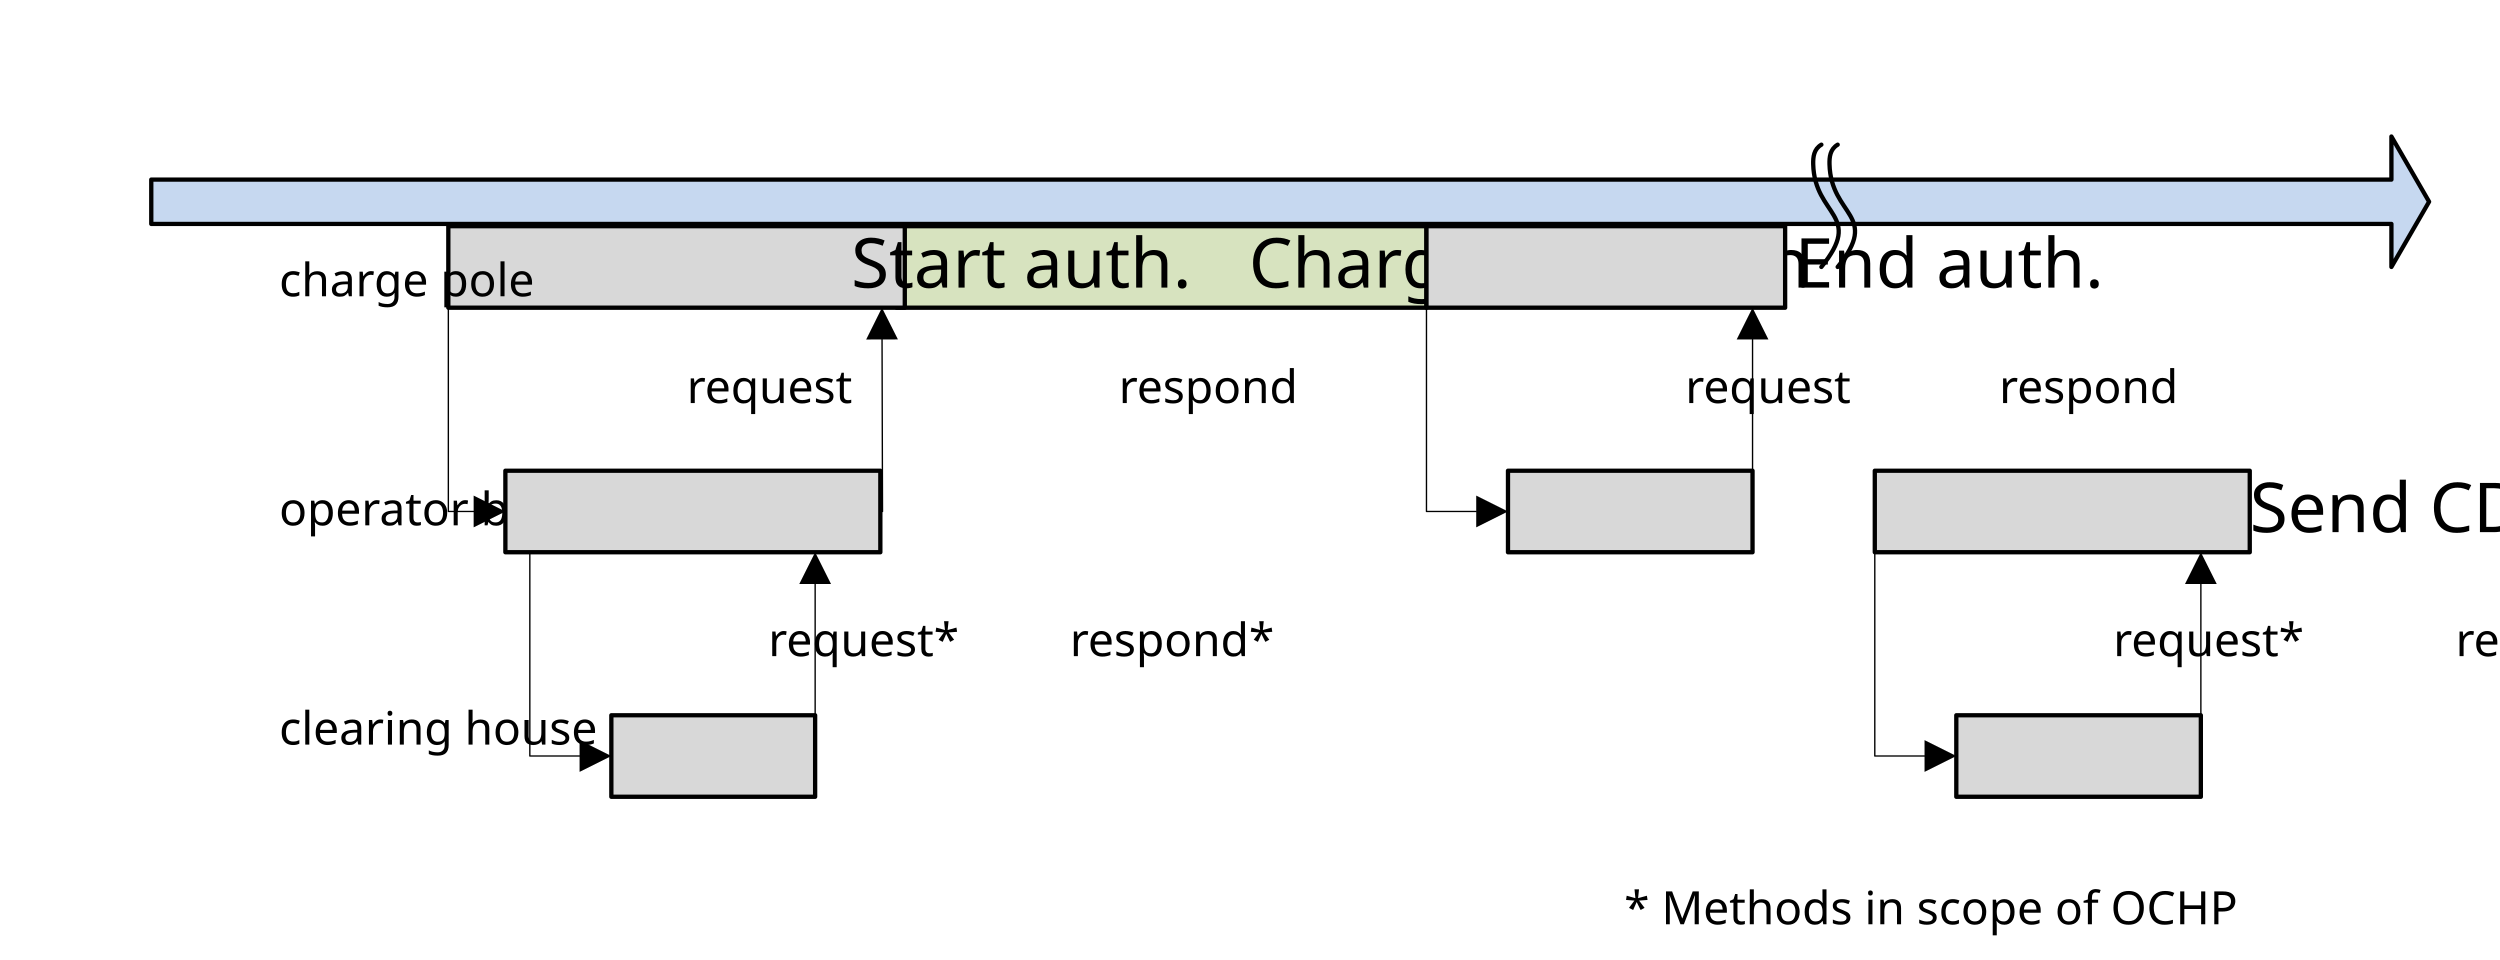
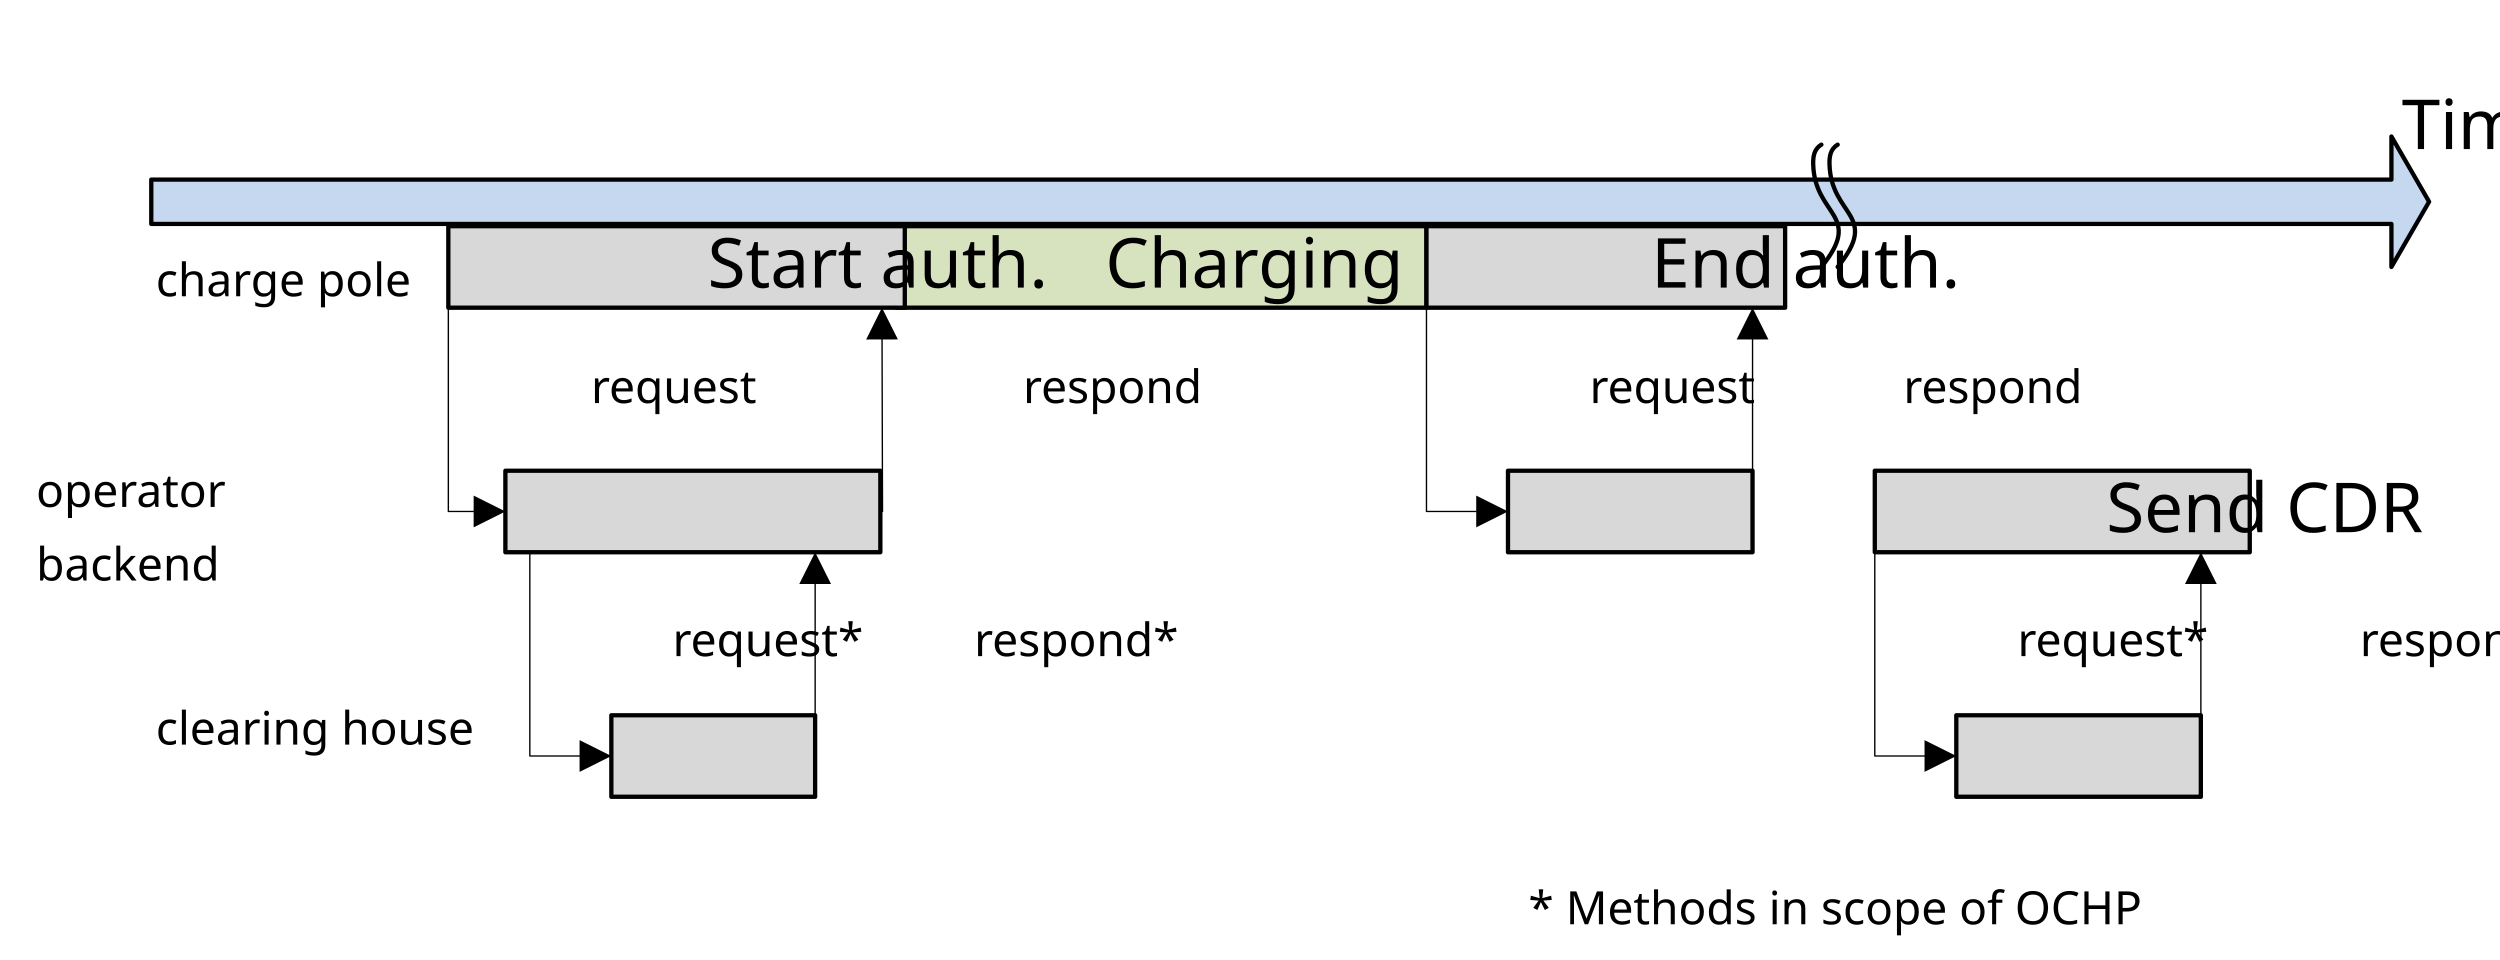
- <svg xmlns="http://www.w3.org/2000/svg" xmlns:ns1="http://schemas.microsoft.com/visio/2003/SVGExtensions/" xmlns:xlink="http://www.w3.org/1999/xlink" width="6.037in" height="2.318in" viewBox="0 0 434.693 166.87" xml:space="preserve" color-interpolation-filters="sRGB" class="st10">
+ <svg xmlns="http://www.w3.org/2000/svg" xmlns:ns1="http://schemas.microsoft.com/visio/2003/SVGExtensions/" xmlns:xlink="http://www.w3.org/1999/xlink" width="6.037in" height="2.318in" viewBox="0 0 434.693 166.87" xml:space="preserve" color-interpolation-filters="sRGB" class="st10" id="svg6290" version="1.1">
  <ns1:documentProperties ns1:langID="1031" ns1:metric="true" ns1:viewMarkup="false">
    <ns1:userDefs>
      <ns1:ud ns1:nameU="msvNoAutoConnect" ns1:val="VT0(1):26" />
    </ns1:userDefs>
  </ns1:documentProperties>
-   <style type="text/css">
+   <style type="text/css" id="style6292">
	
		.st1 {fill:#d7e3bf;stroke:#000000;stroke-linecap:round;stroke-linejoin:round;stroke-width:0.75}
		.st2 {fill:#000000;font-family:Calibri;font-size:1em}
		.st3 {fill:#d8d8d8;stroke:#000000;stroke-linecap:round;stroke-linejoin:round;stroke-width:0.75}
		.st4 {fill:none;stroke:none;stroke-linecap:round;stroke-linejoin:round;stroke-width:0.75}
		.st5 {fill:#000000;font-family:Calibri;font-size:0.667em}
		.st6 {fill:#c6d8f0;stroke:#000000;stroke-linecap:round;stroke-linejoin:round;stroke-width:0.75}
		.st7 {marker-end:url(#mrkr4-36);stroke:#000000;stroke-linecap:round;stroke-linejoin:round;stroke-width:0.24}
		.st8 {fill:#000000;fill-opacity:1;stroke:#000000;stroke-opacity:1;stroke-width:0.087}
		.st9 {stroke:#000000;stroke-linecap:round;stroke-linejoin:round;stroke-width:0.75}
		.st10 {fill:none;fill-rule:evenodd;font-size:12px;overflow:visible;stroke-linecap:square;stroke-miterlimit:3}
	
	</style>
  <defs id="Markers">
    <g id="lend4">
-       <path d="M 2 1 L 0 0 L 2 -1 L 2 1 " style="stroke:none" />
+       <path d="M 2 1 L 0 0 L 2 -1 L 2 1 " style="stroke:none" id="path6296" />
    </g>
    <marker id="mrkr4-36" class="st8" ns1:arrowType="4" ns1:arrowSize="2" ns1:setback="23.0021" refX="-23.002" orient="auto" markerUnits="strokeWidth" overflow="visible">
-       <use xlink:href="#lend4" transform="scale(-11.50105,-11.50105) " />
+       <use xlink:href="#lend4" transform="scale(-11.50105,-11.50105) " id="use6299" />
    </marker>
+     <ns1:pageProperties ns1:shadowOffsetY="-8.50394" ns1:shadowOffsetX="8.50394" ns1:drawingUnits="24" ns1:pageScale="0.0393701" ns1:drawingScale="0.0393701" />
+     <ns1:layer ns1:index="0" ns1:name="Verbinder" />
+     <ns1:layer ns1:index="1" ns1:name="Anmerkungen" />
+     <ns1:layer ns1:index="2" ns1:name="Beschriftung" />
+     <ns1:textBlock ns1:margins="rect(4,4,4,4)" ns1:tabSpace="42.5197" />
+     <ns1:textRect cx="21.26" cy="161.275" width="42.52" height="11.189" />
+     <ns1:userDefs>
+       <ns1:ud ns1:nameU="visVersion" ns1:val="VT0(14):26" />
+     </ns1:userDefs>
+     <ns1:textBlock ns1:margins="rect(4,4,4,4)" ns1:tabSpace="42.5197" />
+     <ns1:textRect cx="21.26" cy="161.275" width="42.52" height="11.189" />
+     <ns1:userDefs>
+       <ns1:ud ns1:nameU="visVersion" ns1:val="VT0(14):26" />
+     </ns1:userDefs>
+     <ns1:textBlock ns1:margins="rect(4,4,4,4)" ns1:tabSpace="42.5197" />
+     <ns1:textRect cx="32.598" cy="159.783" width="65.2" height="14.173" />
+     <ns1:textBlock ns1:margins="rect(4,4,4,4)" ns1:tabSpace="42.5197" />
+     <ns1:textRect cx="54.921" cy="161.275" width="109.85" height="11.189" />
+     <ns1:textBlock ns1:margins="rect(4,4,4,4)" ns1:tabSpace="42.5197" />
+     <ns1:textRect cx="17.716" cy="161.275" width="35.44" height="11.189" />
+     <ns1:textBlock ns1:margins="rect(4,4,4,4)" ns1:tabSpace="42.5197" />
+     <ns1:textRect cx="21.26" cy="161.275" width="42.52" height="11.189" />
+     <ns1:textBlock ns1:margins="rect(4,4,4,4)" ns1:tabSpace="42.5197" />
+     <ns1:textRect cx="21.26" cy="161.275" width="42.52" height="11.189" />
+     <ns1:textBlock ns1:margins="rect(4,4,4,4)" ns1:tabSpace="42.5197" />
+     <ns1:textRect cx="21.26" cy="161.275" width="42.52" height="11.189" />
+     <ns1:userDefs>
+       <ns1:ud ns1:nameU="visVersion" ns1:val="VT0(14):26" />
+     </ns1:userDefs>
+     <ns1:userDefs>
+       <ns1:ud ns1:nameU="visVersion" ns1:val="VT0(14):26" />
+     </ns1:userDefs>
+     <ns1:userDefs>
+       <ns1:ud ns1:nameU="visVersion" ns1:val="VT0(14):26" />
+     </ns1:userDefs>
+     <ns1:userDefs>
+       <ns1:ud ns1:nameU="visVersion" ns1:val="VT0(14):26" />
+     </ns1:userDefs>
+     <ns1:textBlock ns1:margins="rect(4,4,4,4)" ns1:tabSpace="42.5197" />
+     <ns1:textRect cx="30.472" cy="161.275" width="60.95" height="11.189" />
+     <ns1:textBlock ns1:margins="rect(4,4,4,4)" ns1:tabSpace="42.5197" />
+     <ns1:textRect cx="21.26" cy="161.275" width="42.52" height="11.189" />
+     <ns1:userDefs>
+       <ns1:ud ns1:nameU="visVersion" ns1:val="VT0(14):26" />
+     </ns1:userDefs>
+     <ns1:userDefs>
+       <ns1:ud ns1:nameU="visVersion" ns1:val="VT0(14):26" />
+     </ns1:userDefs>
+     <ns1:textBlock ns1:margins="rect(4,4,4,4)" ns1:tabSpace="42.5197" />
+     <ns1:textRect cx="31.181" cy="159.783" width="62.37" height="14.173" />
+     <ns1:textBlock ns1:margins="rect(4,4,4,4)" ns1:tabSpace="42.5197" />
+     <ns1:textRect cx="30.472" cy="161.275" width="60.95" height="11.189" />
+     <ns1:textBlock ns1:margins="rect(4,4,4,4)" ns1:tabSpace="42.5197" />
+     <ns1:textRect cx="33.307" cy="161.275" width="66.62" height="11.189" />
+     <ns1:textBlock ns1:margins="rect(4,4,4,4)" ns1:tabSpace="42.5197" />
+     <ns1:textRect cx="30.472" cy="161.275" width="60.95" height="11.189" />
+     <ns1:textBlock ns1:margins="rect(4,4,4,4)" ns1:tabSpace="42.5197" />
+     <ns1:textRect cx="39.685" cy="159.783" width="79.38" height="14.173" />
+     <ns1:textBlock ns1:margins="rect(4,4,4,4)" ns1:tabSpace="42.5197" />
+     <ns1:textRect cx="46.063" cy="159.783" width="92.13" height="14.173" />
+     <ns1:textBlock ns1:tabSpace="42.5197" ns1:margins="rect(4,4,4,4)" />
+     <ns1:textRect height="14.173" width="85.04" cy="159.783" cx="42.52" />
+     <ns1:userDefs>
+       <ns1:ud ns1:val="VT0(14):26" ns1:nameU="visVersion" />
+     </ns1:userDefs>
  </defs>
-   <g ns1:mID="0" ns1:index="1" ns1:groupContext="foregroundPage">
-     <ns1:pageProperties ns1:drawingScale="0.0393701" ns1:pageScale="0.0393701" ns1:drawingUnits="24" ns1:shadowOffsetX="8.50394" ns1:shadowOffsetY="-8.50394" />
-     <ns1:layer ns1:name="Verbinder" ns1:index="0" />
-     <ns1:layer ns1:name="Anmerkungen" ns1:index="1" />
-     <ns1:layer ns1:name="Beschriftung" ns1:index="2" />
-     <g id="shape6-1" ns1:mID="6" ns1:groupContext="shape" transform="translate(155.906,-113.386)">
-       <ns1:textBlock ns1:margins="rect(4,4,4,4)" ns1:tabSpace="42.5197" />
-       <ns1:textRect cx="46.063" cy="159.783" width="92.13" height="14.173" />
-       <rect x="0" y="152.697" width="92.126" height="14.173" class="st1" />
-       <text x="5.08" y="163.38" class="st2" ns1:langID="2057">
-         <ns1:paragraph ns1:horizAlign="1" />
-         <ns1:tabList />Charging Session</text>
-     </g>
-     <g id="shape11-4" ns1:mID="11" ns1:groupContext="shape" transform="translate(77.9528,-113.386)">
-       <ns1:textBlock ns1:margins="rect(4,4,4,4)" ns1:tabSpace="42.5197" />
-       <ns1:textRect cx="39.685" cy="159.783" width="79.38" height="14.173" />
-       <rect x="0" y="152.697" width="79.37" height="14.173" class="st3" />
-       <text x="13.88" y="163.38" class="st2" ns1:langID="1031">
-         <ns1:paragraph ns1:horizAlign="1" />
-         <ns1:tabList />Start auth.</text>
-     </g>
-     <g id="shape1-7" ns1:mID="1" ns1:groupContext="shape" transform="translate(7.08661,-113.386)">
-       <ns1:textBlock ns1:margins="rect(4,4,4,4)" ns1:tabSpace="42.5197" />
-       <ns1:textRect cx="30.472" cy="161.275" width="60.95" height="11.189" />
-       <rect x="0" y="155.681" width="60.945" height="11.189" class="st4" />
-       <text x="4" y="164.88" class="st5" ns1:langID="1031">
-         <ns1:paragraph />
-         <ns1:tabList />charge pole</text>
-     </g>
-     <g id="shape3-10" ns1:mID="3" ns1:groupContext="shape" transform="translate(7.08661,-72.3581)">
-       <ns1:textBlock ns1:margins="rect(4,4,4,4)" ns1:tabSpace="42.5197" />
-       <ns1:textRect cx="33.307" cy="161.275" width="66.62" height="11.189" />
-       <rect x="0" y="155.681" width="66.614" height="11.189" class="st4" />
-       <text x="4" y="163.68" class="st5" ns1:langID="1031">
-         <ns1:paragraph />
-         <ns1:tabList />operator backend</text>
-     </g>
-     <g id="shape4-13" ns1:mID="4" ns1:groupContext="shape" transform="translate(7.08661,-35.4331)">
-       <ns1:textBlock ns1:margins="rect(4,4,4,4)" ns1:tabSpace="42.5197" />
-       <ns1:textRect cx="30.472" cy="161.275" width="60.95" height="11.189" />
-       <rect x="0" y="155.681" width="60.945" height="11.189" class="st4" />
-       <text x="4" y="164.88" class="st5" ns1:langID="1031">
-         <ns1:paragraph />
-         <ns1:tabList />clearing house</text>
-     </g>
-     <g id="shape5-16" ns1:mID="5" ns1:groupContext="shape" transform="translate(248.031,-113.386)">
-       <ns1:textBlock ns1:margins="rect(4,4,4,4)" ns1:tabSpace="42.5197" />
-       <ns1:textRect cx="31.181" cy="159.783" width="62.37" height="14.173" />
-       <rect x="0" y="152.697" width="62.362" height="14.173" class="st3" />
-       <text x="7.89" y="163.38" class="st2" ns1:langID="1031">
-         <ns1:paragraph ns1:horizAlign="1" />
-         <ns1:tabList />End auth.</text>
-     </g>
-     <g id="shape8-19" ns1:mID="8" ns1:groupContext="shape" transform="translate(87.874,-70.8661)">
-       <rect x="0" y="152.697" width="65.197" height="14.173" class="st3" />
-     </g>
-     <g id="shape10-21" ns1:mID="10" ns1:groupContext="shape" transform="translate(106.299,-28.3465)">
-       <rect x="0" y="152.697" width="35.433" height="14.173" class="st3" />
-     </g>
-     <g id="group13-23" transform="translate(79.5515,-120.472)" ns1:mID="13" ns1:groupContext="group">
-       <g id="shape7-24" ns1:mID="7" ns1:groupContext="shape" transform="translate(342.811,2.84217E-014) scale(-1,1)">
-         <ns1:userDefs>
-           <ns1:ud ns1:nameU="visVersion" ns1:val="VT0(14):26" />
-         </ns1:userDefs>
-         <path d="M0 155.53 L6.55 144.19 L6.55 151.68 L396.06 151.68 L396.06 159.39 L6.55 159.39 L6.55 166.87 L0 155.53 Z" class="st6" />
-       </g>
-       <g id="shape9-26" ns1:mID="9" ns1:groupContext="shape" transform="translate(249.976,-17.0079)">
-         <ns1:textBlock ns1:margins="rect(4,4,4,4)" ns1:tabSpace="42.5197" />
-         <ns1:textRect cx="42.52" cy="159.783" width="85.04" height="14.173" />
-         <rect x="0" y="152.697" width="85.039" height="14.173" class="st4" />
-         <text x="56.88" y="163.38" class="st2" ns1:langID="2057">
-           <ns1:paragraph ns1:horizAlign="2" />
-           <ns1:tabList />Time</text>
-       </g>
-     </g>
-     <g id="shape14-29" ns1:mID="14" ns1:groupContext="shape" transform="translate(262.205,-70.8661)">
-       <rect x="0" y="152.697" width="42.52" height="14.173" class="st3" />
-     </g>
-     <g id="shape2-31" ns1:mID="2" ns1:groupContext="shape" ns1:layerMember="0" transform="translate(75.8268,-113.386)">
-       <ns1:userDefs>
-         <ns1:ud ns1:nameU="visVersion" ns1:val="VT0(14):26" />
-       </ns1:userDefs>
-       <path d="M2.13 166.87 L2.13 202.3 L6.53 202.3" class="st7" />
-     </g>
-     <g id="shape16-37" ns1:mID="16" ns1:groupContext="shape" ns1:layerMember="0" transform="translate(92.126,-70.8661)">
-       <ns1:userDefs>
-         <ns1:ud ns1:nameU="visVersion" ns1:val="VT0(14):26" />
-       </ns1:userDefs>
-       <path d="M0 166.87 L0 202.3 L8.65 202.3" class="st7" />
-     </g>
-     <g id="shape17-42" ns1:mID="17" ns1:groupContext="shape" transform="translate(92.126,-49.6063)">
-       <ns1:textBlock ns1:margins="rect(4,4,4,4)" ns1:tabSpace="42.5197" />
-       <ns1:textRect cx="21.26" cy="161.275" width="42.52" height="11.189" />
-       <rect x="0" y="155.681" width="42.52" height="11.189" class="st4" />
-       <text x="4" y="163.68" class="st5" ns1:langID="1031">
-         <ns1:paragraph />
-         <ns1:tabList />request*</text>
-     </g>
-     <g id="shape18-45" ns1:mID="18" ns1:groupContext="shape" transform="translate(77.9528,-93.6179)">
-       <ns1:textBlock ns1:margins="rect(4,4,4,4)" ns1:tabSpace="42.5197" />
-       <ns1:textRect cx="30.472" cy="161.275" width="60.95" height="11.189" />
-       <rect x="0" y="155.681" width="60.945" height="11.189" class="st4" />
-       <text x="4" y="163.68" class="st5" ns1:langID="1031">
-         <ns1:paragraph />
-         <ns1:tabList />request</text>
-     </g>
-     <g id="shape20-48" ns1:mID="20" ns1:groupContext="shape" ns1:layerMember="0" transform="translate(160.488,-77.9528)">
-       <ns1:userDefs>
-         <ns1:ud ns1:nameU="visVersion" ns1:val="VT0(14):26" />
-       </ns1:userDefs>
-       <path d="M-7.04 166.87 L-7.12 136.96" class="st7" />
-     </g>
-     <g id="shape12-53" ns1:mID="12" ns1:groupContext="shape" ns1:layerMember="0" transform="translate(248.031,-113.386)">
-       <ns1:userDefs>
-         <ns1:ud ns1:nameU="visVersion" ns1:val="VT0(14):26" />
-       </ns1:userDefs>
-       <path d="M0 166.87 L0 202.3 L8.65 202.3" class="st7" />
-     </g>
-     <g id="shape15-58" ns1:mID="15" ns1:groupContext="shape" ns1:layerMember="0" transform="translate(297.638,-77.9528)">
-       <ns1:userDefs>
-         <ns1:ud ns1:nameU="visVersion" ns1:val="VT0(14):26" />
-       </ns1:userDefs>
-       <path d="M7.09 166.87 L7.09 136.96" class="st7" />
-     </g>
-     <g id="shape19-63" ns1:mID="19" ns1:groupContext="shape" ns1:layerMember="0" transform="translate(134.646,-35.4331)">
-       <ns1:userDefs>
-         <ns1:ud ns1:nameU="visVersion" ns1:val="VT0(14):26" />
-       </ns1:userDefs>
-       <path d="M7.09 166.87 L7.09 136.96" class="st7" />
-     </g>
-     <g id="shape21-68" ns1:mID="21" ns1:groupContext="shape" transform="translate(144.567,-49.6063)">
-       <ns1:textBlock ns1:margins="rect(4,4,4,4)" ns1:tabSpace="42.5197" />
-       <ns1:textRect cx="21.26" cy="161.275" width="42.52" height="11.189" />
-       <rect x="0" y="155.681" width="42.52" height="11.189" class="st4" />
-       <text x="4" y="163.68" class="st5" ns1:langID="1031">
-         <ns1:paragraph />
-         <ns1:tabList />respond*</text>
-     </g>
-     <g id="shape22-71" ns1:mID="22" ns1:groupContext="shape" transform="translate(153.071,-93.6179)">
-       <ns1:textBlock ns1:margins="rect(4,4,4,4)" ns1:tabSpace="42.5197" />
-       <ns1:textRect cx="21.26" cy="161.275" width="42.52" height="11.189" />
-       <rect x="0" y="155.681" width="42.52" height="11.189" class="st4" />
-       <text x="4" y="163.68" class="st5" ns1:langID="1031">
-         <ns1:paragraph />
-         <ns1:tabList />respond</text>
-     </g>
-     <g id="shape23-74" ns1:mID="23" ns1:groupContext="shape" transform="translate(306.142,-93.6179)">
-       <ns1:textBlock ns1:margins="rect(4,4,4,4)" ns1:tabSpace="42.5197" />
-       <ns1:textRect cx="21.26" cy="161.275" width="42.52" height="11.189" />
-       <rect x="0" y="155.681" width="42.52" height="11.189" class="st4" />
-       <text x="4" y="163.68" class="st5" ns1:langID="1031">
-         <ns1:paragraph />
-         <ns1:tabList />respond</text>
-     </g>
-     <g id="shape24-77" ns1:mID="24" ns1:groupContext="shape" transform="translate(251.575,-93.6179)">
-       <ns1:textBlock ns1:margins="rect(4,4,4,4)" ns1:tabSpace="42.5197" />
-       <ns1:textRect cx="17.716" cy="161.275" width="35.44" height="11.189" />
-       <rect x="0" y="155.681" width="35.433" height="11.189" class="st4" />
-       <text x="4" y="163.68" class="st5" ns1:langID="1031">
-         <ns1:paragraph />
-         <ns1:tabList />request</text>
-     </g>
-     <g id="shape25-80" ns1:mID="25" ns1:groupContext="shape" transform="translate(240.945,-2.98384)">
-       <ns1:textBlock ns1:margins="rect(4,4,4,4)" ns1:tabSpace="42.5197" />
-       <ns1:textRect cx="54.921" cy="161.275" width="109.85" height="11.189" />
-       <rect x="0" y="155.681" width="109.843" height="11.189" class="st4" />
-       <text x="4" y="163.68" class="st5" ns1:langID="1031">
-         <ns1:paragraph />
-         <ns1:tabList />* Methods in scope of OCHP</text>
-     </g>
-     <g id="shape26-83" ns1:mID="26" ns1:groupContext="shape" transform="translate(325.984,-70.8661)">
-       <ns1:textBlock ns1:margins="rect(4,4,4,4)" ns1:tabSpace="42.5197" />
-       <ns1:textRect cx="32.598" cy="159.783" width="65.2" height="14.173" />
-       <rect x="0" y="152.697" width="65.197" height="14.173" class="st3" />
-       <text x="9.05" y="163.38" class="st2" ns1:langID="1031">
-         <ns1:paragraph ns1:horizAlign="1" />
-         <ns1:tabList />Send CDR</text>
-     </g>
-     <g id="shape27-86" ns1:mID="27" ns1:groupContext="shape" transform="translate(340.157,-28.3465)">
-       <rect x="0" y="152.697" width="42.52" height="14.173" class="st3" />
-     </g>
-     <g id="shape28-88" ns1:mID="28" ns1:groupContext="shape" ns1:layerMember="0" transform="translate(325.984,-70.8661)">
-       <ns1:userDefs>
-         <ns1:ud ns1:nameU="visVersion" ns1:val="VT0(14):26" />
-       </ns1:userDefs>
-       <path d="M0 166.87 L0 202.3 L8.65 202.3" class="st7" />
-     </g>
-     <g id="shape29-93" ns1:mID="29" ns1:groupContext="shape" transform="translate(325.984,-49.6063)">
-       <ns1:textBlock ns1:margins="rect(4,4,4,4)" ns1:tabSpace="42.5197" />
-       <ns1:textRect cx="21.26" cy="161.275" width="42.52" height="11.189" />
-       <rect x="0" y="155.681" width="42.52" height="11.189" class="st4" />
-       <text x="4" y="163.68" class="st5" ns1:langID="1031">
-         <ns1:paragraph />
-         <ns1:tabList />request*</text>
-     </g>
-     <g id="shape30-96" ns1:mID="30" ns1:groupContext="shape" ns1:layerMember="0" transform="translate(375.591,-35.4331)">
-       <ns1:userDefs>
-         <ns1:ud ns1:nameU="visVersion" ns1:val="VT0(14):26" />
-       </ns1:userDefs>
-       <path d="M7.09 166.87 L7.09 136.96" class="st7" />
-     </g>
-     <g id="shape31-101" ns1:mID="31" ns1:groupContext="shape" transform="translate(385.512,-49.6063)">
-       <ns1:textBlock ns1:margins="rect(4,4,4,4)" ns1:tabSpace="42.5197" />
-       <ns1:textRect cx="21.26" cy="161.275" width="42.52" height="11.189" />
-       <rect x="0" y="155.681" width="42.52" height="11.189" class="st4" />
-       <text x="4" y="163.68" class="st5" ns1:langID="1031">
-         <ns1:paragraph />
-         <ns1:tabList />respond*</text>
-     </g>
-     <g id="group34-104" transform="translate(315.275,-120.472)" ns1:mID="34" ns1:groupContext="group">
-       <g id="shape32-105" ns1:mID="32" ns1:groupContext="shape" transform="translate(166.87,145.61) rotate(90)">
-         <path d="M0 165.45 C0.78 166.78 2.18 166.9 3.4 166.87 C12.5 166.64 12.11 158.01 21.26 165.45" class="st9" />
-       </g>
-       <g id="shape33-108" ns1:mID="33" ns1:groupContext="shape" transform="translate(169.705,145.61) rotate(90)">
-         <path d="M0 165.45 C0.78 166.78 2.18 166.9 3.4 166.87 C12.5 166.64 12.11 158.01 21.26 165.45" class="st9" />
-       </g>
-     </g>
-   </g>
+   <rect x="155.906" y="39.311" width="92.126" height="14.173" class="st1" id="rect6310" style="fill:#d7e3bf;stroke:#000000;stroke-width:0.75;stroke-linecap:round;stroke-linejoin:round" />
+   <text x="160.986" y="49.994" class="st2" ns1:langID="2057" id="text6312" style="fill:#000000;font-family:Calibri">
+     <ns1:paragraph ns1:horizAlign="1" />
+     <ns1:tabList />Charging Session</text>
+   <rect x="77.953" y="39.311" width="79.37" height="14.173" class="st3" id="rect6319" style="fill:#d8d8d8;stroke:#000000;stroke-width:0.75;stroke-linecap:round;stroke-linejoin:round" />
+   <text x="91.833" y="49.994" class="st2" ns1:langID="1031" id="text6321" style="fill:#000000;font-family:Calibri">
+     <ns1:paragraph ns1:horizAlign="1" />
+     <ns1:tabList />Start auth.</text>
+   <text x="6.287" y="51.494" class="st5" ns1:langID="1031" id="text6330" style="fill:#000000;font-family:Calibri">
+     <ns1:paragraph />
+     <ns1:tabList />charge pole</text>
+   <text x="6.287" y="88.122" class="st5" ns1:langID="1031" id="text6339" style="fill:#000000;font-family:Calibri">operator</text>
+   <text x="6.287" y="129.447" class="st5" ns1:langID="1031" id="text6348" style="fill:#000000;font-family:Calibri">
+     <ns1:paragraph />
+     <ns1:tabList />clearing house</text>
+   <rect x="248.031" y="39.311" width="62.362" height="14.173" class="st3" id="rect6355" style="fill:#d8d8d8;stroke:#000000;stroke-width:0.75;stroke-linecap:round;stroke-linejoin:round" />
+   <text x="255.921" y="49.994" class="st2" ns1:langID="1031" id="text6357" style="fill:#000000;font-family:Calibri">
+     <ns1:paragraph ns1:horizAlign="1" />
+     <ns1:tabList />End auth.</text>
+   <rect x="87.874" y="81.831" width="65.197" height="14.173" class="st3" id="rect6362" style="fill:#d8d8d8;stroke:#000000;stroke-width:0.75;stroke-linecap:round;stroke-linejoin:round" />
+   <rect x="106.299" y="124.351" width="35.433" height="14.173" class="st3" id="rect6367" style="fill:#d8d8d8;stroke:#000000;stroke-width:0.75;stroke-linecap:round;stroke-linejoin:round" />
+   <path style="fill:#c6d8f0;stroke:#000000;stroke-width:0.75;stroke-linecap:round;stroke-linejoin:round" id="path6375" class="st6" d="m 422.363,35.058 -6.55,-11.34 0,7.49 -389.51,0 0,7.71 389.51,0 0,7.48 6.55,-11.34 z" />
+   <text style="fill:#000000;font-family:Calibri" id="text6384" ns1:langID="2057" class="st2" y="25.9" x="386.408">
+     <ns1:paragraph ns1:horizAlign="2" />
+     <ns1:tabList />Time</text>
+   <rect x="262.205" y="81.831" width="42.52" height="14.173" class="st3" id="rect6389" style="fill:#d8d8d8;stroke:#000000;stroke-width:0.75;stroke-linecap:round;stroke-linejoin:round" />
+   <path d="m 77.957,53.484 0,35.43 4.4,0" class="st7" id="path6394" style="stroke:#000000;stroke-width:0.24;stroke-linecap:round;stroke-linejoin:round;marker-end:url(#mrkr4-36)" />
+   <path d="m 92.126,96.004 0,35.43 8.65,0" class="st7" id="path6399" style="stroke:#000000;stroke-width:0.24;stroke-linecap:round;stroke-linejoin:round;marker-end:url(#mrkr4-36)" />
+   <text x="96.126" y="114.074" class="st5" ns1:langID="1031" id="text6408" style="fill:#000000;font-family:Calibri">
+     <ns1:paragraph />
+     <ns1:tabList />request*</text>
+   <text x="81.953" y="70.062" class="st5" ns1:langID="1031" id="text6417" style="fill:#000000;font-family:Calibri">
+     <ns1:paragraph />
+     <ns1:tabList />request</text>
+   <path d="m 153.448,88.917 -0.08,-29.91" class="st7" id="path6422" style="stroke:#000000;stroke-width:0.24;stroke-linecap:round;stroke-linejoin:round;marker-end:url(#mrkr4-36)" />
+   <path d="m 248.031,53.484 0,35.43 8.65,0" class="st7" id="path6427" style="stroke:#000000;stroke-width:0.24;stroke-linecap:round;stroke-linejoin:round;marker-end:url(#mrkr4-36)" />
+   <path d="m 304.728,88.917 0,-29.91" class="st7" id="path6432" style="stroke:#000000;stroke-width:0.24;stroke-linecap:round;stroke-linejoin:round;marker-end:url(#mrkr4-36)" />
+   <path d="m 141.736,131.437 0,-29.91" class="st7" id="path6437" style="stroke:#000000;stroke-width:0.24;stroke-linecap:round;stroke-linejoin:round;marker-end:url(#mrkr4-36)" />
+   <text x="148.567" y="114.074" class="st5" ns1:langID="1031" id="text6446" style="fill:#000000;font-family:Calibri">
+     <ns1:paragraph />
+     <ns1:tabList />respond*</text>
+   <text x="157.071" y="70.062" class="st5" ns1:langID="1031" id="text6455" style="fill:#000000;font-family:Calibri">
+     <ns1:paragraph />
+     <ns1:tabList />respond</text>
+   <text x="310.142" y="70.062" class="st5" ns1:langID="1031" id="text6464" style="fill:#000000;font-family:Calibri">
+     <ns1:paragraph />
+     <ns1:tabList />respond</text>
+   <text x="255.575" y="70.062" class="st5" ns1:langID="1031" id="text6473" style="fill:#000000;font-family:Calibri">
+     <ns1:paragraph />
+     <ns1:tabList />request</text>
+   <text x="244.945" y="160.696" class="st5" ns1:langID="1031" id="text6482" style="fill:#000000;font-family:Calibri">
+     <ns1:paragraph />
+     <ns1:tabList />* Methods in scope of OCHP</text>
+   <rect x="325.984" y="81.831" width="65.197" height="14.173" class="st3" id="rect6489" style="fill:#d8d8d8;stroke:#000000;stroke-width:0.75;stroke-linecap:round;stroke-linejoin:round" />
+   <text x="335.034" y="92.514" class="st2" ns1:langID="1031" id="text6491" style="fill:#000000;font-family:Calibri">
+     <ns1:paragraph ns1:horizAlign="1" />
+     <ns1:tabList />Send CDR</text>
+   <rect x="340.157" y="124.351" width="42.52" height="14.173" class="st3" id="rect6496" style="fill:#d8d8d8;stroke:#000000;stroke-width:0.75;stroke-linecap:round;stroke-linejoin:round" />
+   <path d="m 325.984,96.004 0,35.43 8.65,0" class="st7" id="path6501" style="stroke:#000000;stroke-width:0.24;stroke-linecap:round;stroke-linejoin:round;marker-end:url(#mrkr4-36)" />
+   <text x="329.984" y="114.074" class="st5" ns1:langID="1031" id="text6510" style="fill:#000000;font-family:Calibri">
+     <ns1:paragraph />
+     <ns1:tabList />request*</text>
+   <path d="m 382.681,131.437 0,-29.91" class="st7" id="path6515" style="stroke:#000000;stroke-width:0.24;stroke-linecap:round;stroke-linejoin:round;marker-end:url(#mrkr4-36)" />
+   <text x="389.512" y="114.074" class="st5" ns1:langID="1031" id="text6524" style="fill:#000000;font-family:Calibri">
+     <ns1:paragraph />
+     <ns1:tabList />respond*</text>
+   <path style="stroke:#000000;stroke-width:0.75;stroke-linecap:round;stroke-linejoin:round" id="path6532" class="st9" d="m 316.695,25.138 c -1.33,0.78 -1.45,2.18 -1.42,3.4 0.23,9.1 8.86,8.71 1.42,17.86" />
+   <path style="stroke:#000000;stroke-width:0.75;stroke-linecap:round;stroke-linejoin:round" id="path6537" class="st9" d="m 319.53,25.138 c -1.33,0.78 -1.45,2.18 -1.42,3.4 0.23,9.1 8.86,8.71 1.42,17.86" />
+   <text style="fill:#000000;font-family:Calibri" id="text6742" ns1:langID="1031" class="st5" y="100.922" x="6.287">backend</text>
</svg>
